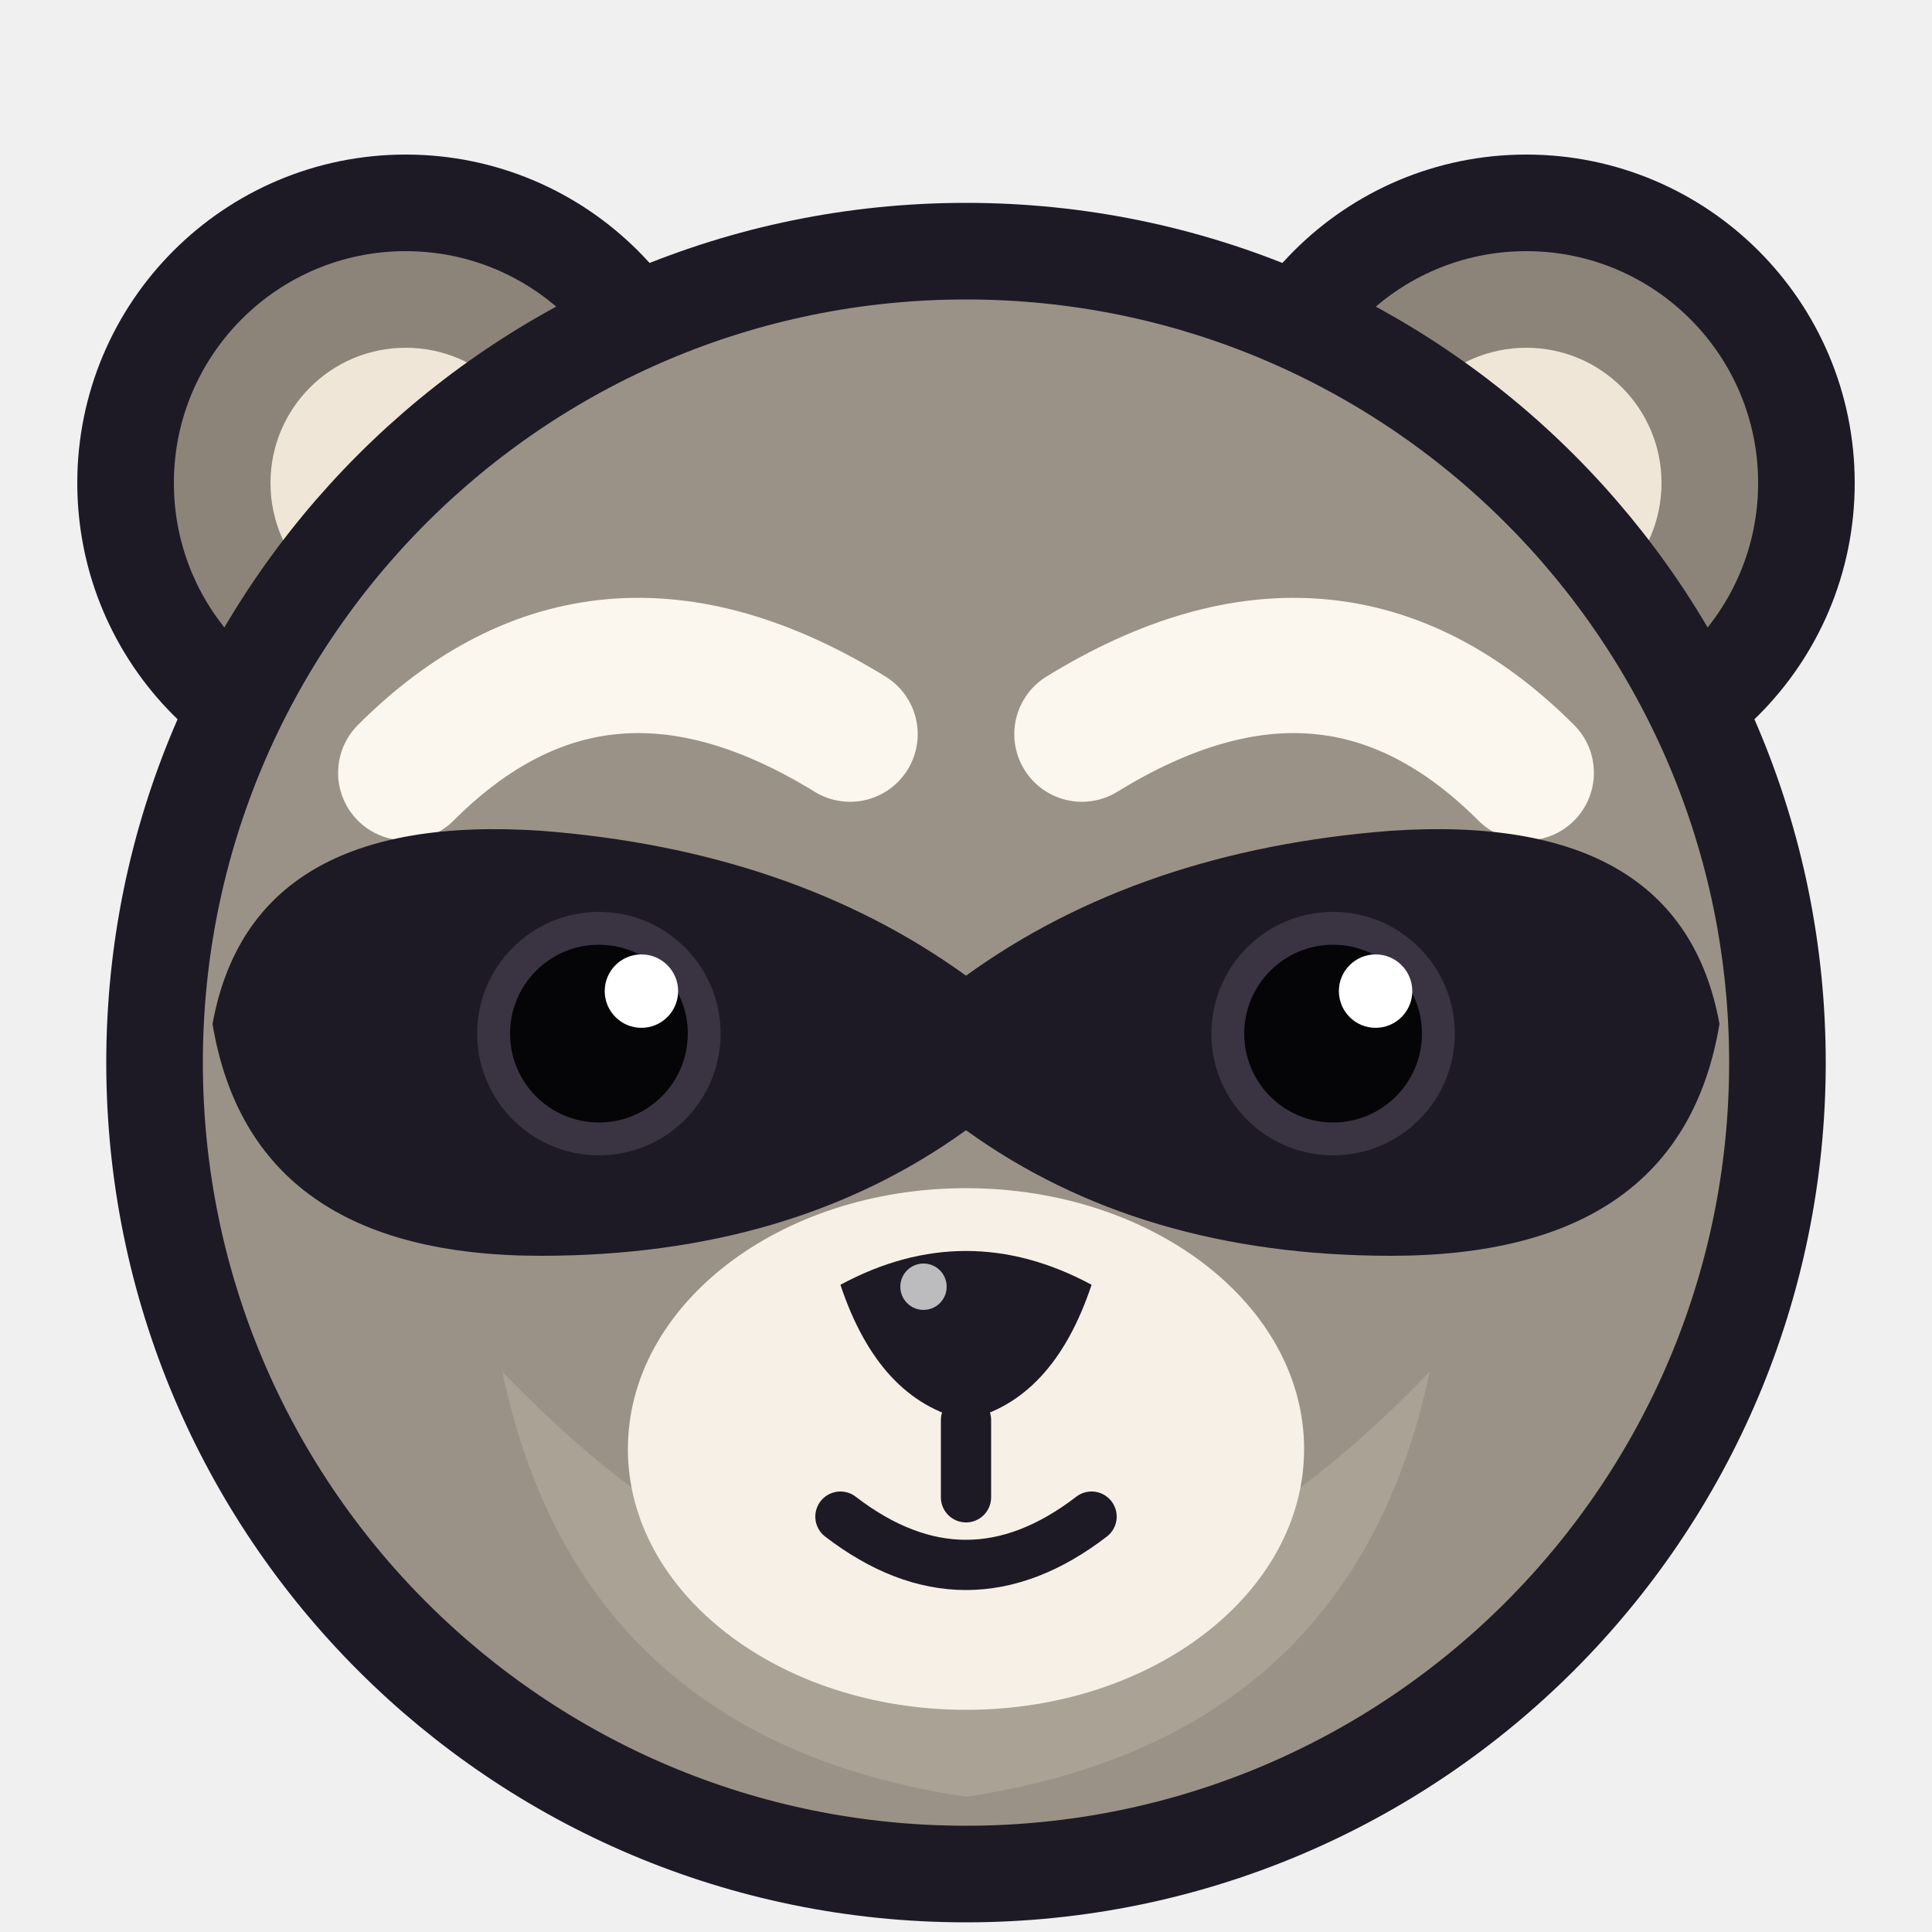
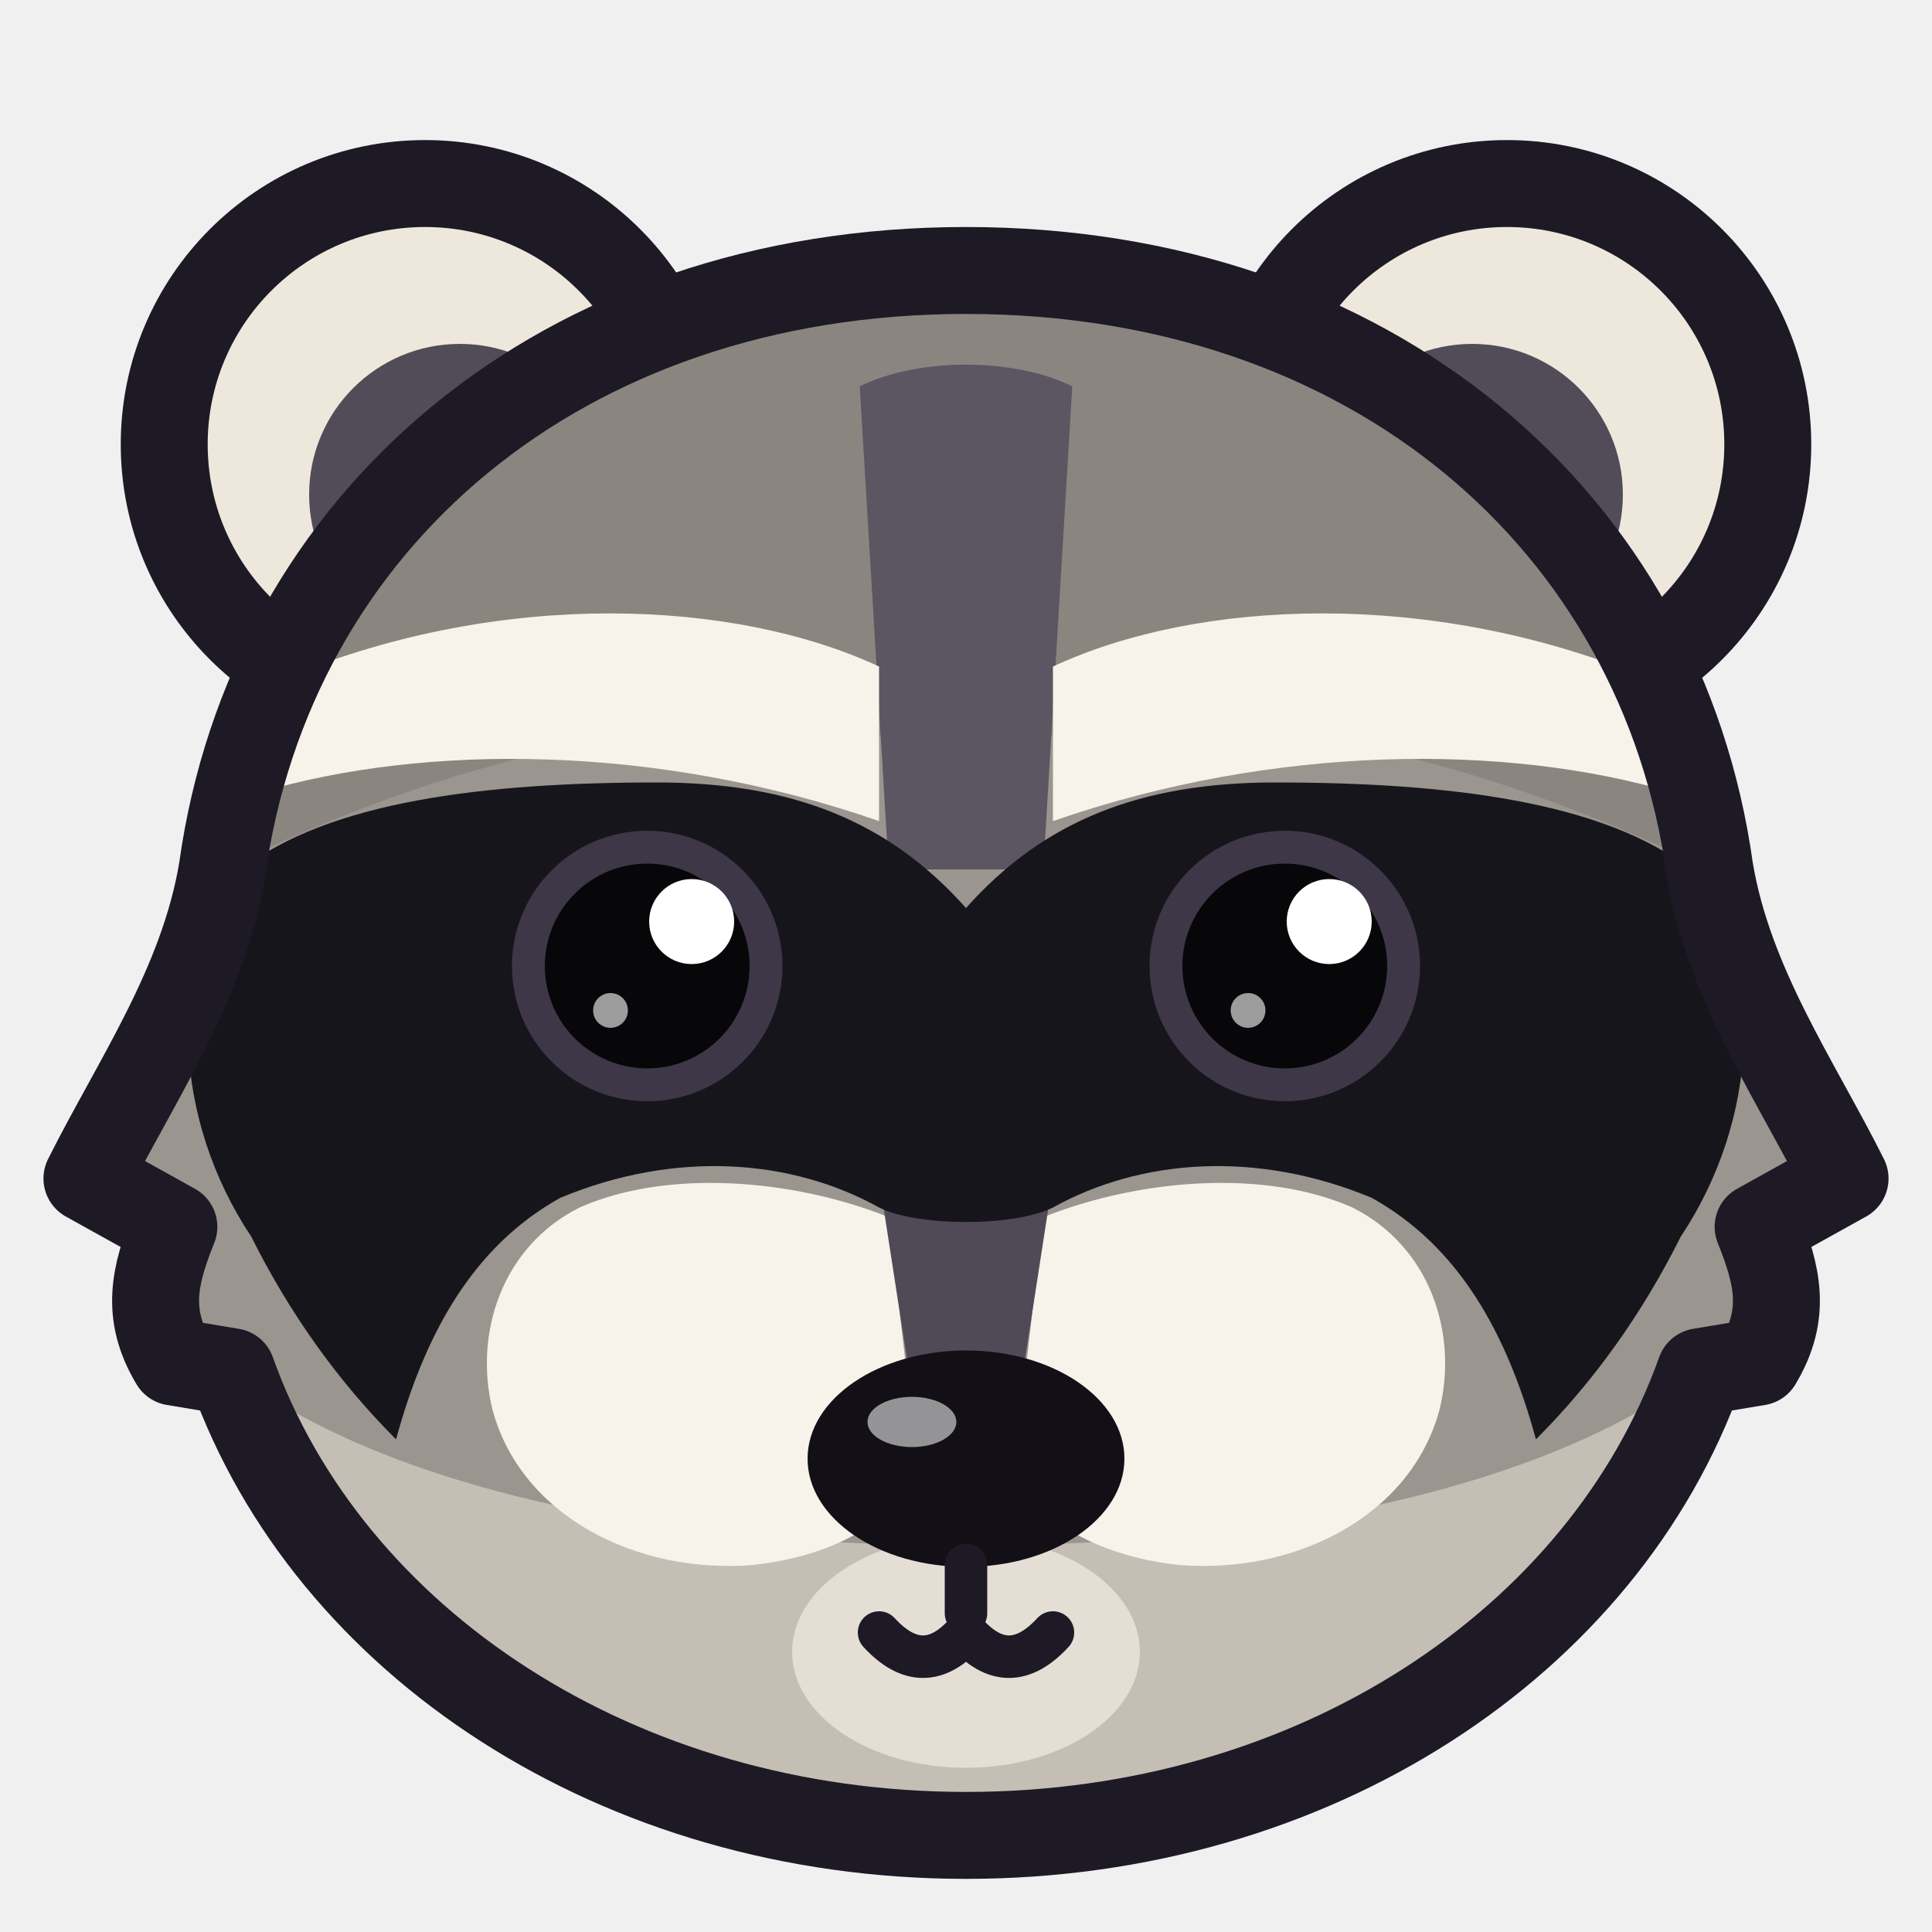
<svg xmlns="http://www.w3.org/2000/svg" viewBox="0 0 100 100">
-   <circle cx="21" cy="25" r="14.5" fill="#8d8479" stroke="#1d1a26" stroke-width="5" />
-   <circle cx="21" cy="25" r="7" fill="#efe6d8" />
-   <circle cx="79" cy="25" r="14.5" fill="#8d8479" stroke="#1d1a26" stroke-width="5" />
-   <circle cx="79" cy="25" r="7" fill="#efe6d8" />
-   <circle cx="50" cy="55" r="42" fill="#9b9287" stroke="#1d1a26" stroke-width="5" />
-   <path d="M26 71 Q50 96 74 71 Q70 90 50 93 Q30 90 26 71Z" fill="#b8afa3" opacity=".55" />
-   <path d="M21 40 Q31 30 44 38" stroke="#fbf7ef" stroke-width="7" fill="none" stroke-linecap="round" />
-   <path d="M56 38 Q69 30 79 40" stroke="#fbf7ef" stroke-width="7" fill="none" stroke-linecap="round" />
-   <path d="M11 53 Q13 42 28 43 Q41 44 50 50.5 Q59 44 72 43 Q87 42 89 53 Q87 65 72 65 Q59 65 50 58.5 Q41 65 28 65 Q13 65 11 53Z" fill="#1d1a26" />
-   <circle cx="31" cy="53.5" r="6.3" fill="#3a3342" />
-   <circle cx="31" cy="53.5" r="4.6" fill="#050507" />
-   <circle cx="33.2" cy="51.3" r="1.9" fill="#fff" />
-   <circle cx="69" cy="53.5" r="6.3" fill="#3a3342" />
-   <circle cx="69" cy="53.5" r="4.6" fill="#050507" />
-   <circle cx="71.2" cy="51.3" r="1.9" fill="#fff" />
-   <ellipse cx="50" cy="75" rx="17.5" ry="13.5" fill="#f6f0e6" />
-   <path d="M43.5 66.5 Q50 63 56.5 66.5 Q54.5 72.5 50 73.5 Q45.5 72.5 43.5 66.5Z" fill="#1d1a26" />
-   <circle cx="47.8" cy="66.6" r="1.2" fill="#fff" opacity=".7" />
-   <path d="M50 73.5 V77.5 M43.5 78.5 Q50 83.5 56.5 78.5" stroke="#1d1a26" stroke-width="2.6" fill="none" stroke-linecap="round" />
+   <circle cx="22" cy="23" r="13.5" fill="#eee7dc" stroke="#1d1a26" stroke-width="4.5" />
+   <circle cx="23.8" cy="25.6" r="7.8" fill="#524c58" />
+   <circle cx="78" cy="23" r="13.5" fill="#eee7dc" stroke="#1d1a26" stroke-width="4.5" />
+   <circle cx="76.2" cy="25.6" r="7.8" fill="#524c58" />
+   <path d="M50 14C71 14 86 27 88.5 45C89.5 51 93 56 95.5 61L91 63.5C92 66 92.5 68 91 70.5L88 71C83 85 68 95 50 95C32 95 17 85 12 71L9 70.5C7.5 68 8 66 9 63.5L4.5 61C7 56 10.5 51 11.5 45C14 27 29 14 50 14Z" fill="#9a958f" />
+   <path d="M50 14C71 14 86 27 88.5 45C72 37 60 36.5 50 39C40 36.5 28 37 11.5 45C14 27 29 14 50 14Z" fill="#8a857f" />
+   <path d="M12 71C17 85 32 95 50 95C68 95 83 85 88 71C80 77 66 80 50 80C34 80 20 77 12 71Z" fill="#c4beb5" />
+   <path d="M44.5 20C47.5 18.5 52.5 18.5 55.5 20L54 45H46Z" fill="#5b5662" />
+   <path d="M45.5 34.5C38 31 26 30.5 15 35L13.5 41C22 38.5 34 38.5 45.5 42.5Z" fill="#f7f2ea" />
+   <path d="M54.5 34.5C62 31 74 30.5 85 35L86.5 41C78 38.5 66 38.5 54.5 42.5Z" fill="#f7f2ea" />
+   <ellipse cx="50" cy="85.5" rx="9" ry="6" fill="#e4ded5" />
+   <path d="M46 63C41 61 34.5 60.5 30 62.5C26 64.5 24.5 69 25.5 73C27 78.5 33 81.5 39 81C43.5 80.5 46.5 78.5 47.5 76Z" fill="#f7f2ea" />
+   <path d="M54 63C59 61 65.5 60.5 70 62.5C74 64.5 75.5 69 74.5 73C73 78.5 67 81.5 61 81C56.5 80.5 53.5 78.5 52.5 76Z" fill="#f7f2ea" />
+   <path d="M45.5 61H54.5L52.8 72H47.2Z" fill="#4f4a56" />
+   <path d="M50 47C46 42.5 41 40.5 34 40.5C25 40.5 17 41.5 12.5 45C8.5 50 9 58 13 64C15 68 17.5 71.5 20.5 74.5C22 69 24.5 64.5 29 62C35 59.5 41 60 45.5 62.5C47.5 63.5 52.5 63.5 54.5 62.5C59 60 65 59.5 71 62C75.5 64.5 78 69 79.5 74.5C82.5 71.5 85 68 87 64C91 58 91.5 50 87.5 45C83 41.5 75 40.5 66 40.5C59 40.5 54 42.5 50 47Z" fill="#17151c" />
+   <circle cx="33.5" cy="50" r="7" fill="#3d3747" />
+   <circle cx="33.5" cy="50" r="5.3" fill="#07070a" />
+   <circle cx="35.8" cy="47.7" r="2.2" fill="#fff" />
+   <circle cx="31.6" cy="52.3" r=".9" fill="#fff" opacity=".6" />
+   <circle cx="66.5" cy="50" r="7" fill="#3d3747" />
+   <circle cx="66.5" cy="50" r="5.3" fill="#07070a" />
+   <circle cx="68.8" cy="47.7" r="2.2" fill="#fff" />
+   <circle cx="64.6" cy="52.3" r=".9" fill="#fff" opacity=".6" />
+   <ellipse cx="50" cy="75.5" rx="8.2" ry="5.6" fill="#121016" />
+   <ellipse cx="47.2" cy="73.6" rx="2.3" ry="1.3" fill="#fff" opacity=".55" />
+   <path d="M50 81V83.5M45.5 84.5Q47.8 87 50 84.5Q52.2 87 54.5 84.5" stroke="#1d1a26" stroke-width="2.2" fill="none" stroke-linecap="round" stroke-linejoin="round" />
+   <path d="M50 14C71 14 86 27 88.5 45C89.5 51 93 56 95.5 61L91 63.5C92 66 92.5 68 91 70.5L88 71C83 85 68 95 50 95C32 95 17 85 12 71L9 70.5C7.5 68 8 66 9 63.5L4.5 61C7 56 10.5 51 11.5 45C14 27 29 14 50 14Z" fill="none" stroke="#1d1a26" stroke-width="4.5" stroke-linejoin="round" />
</svg>
